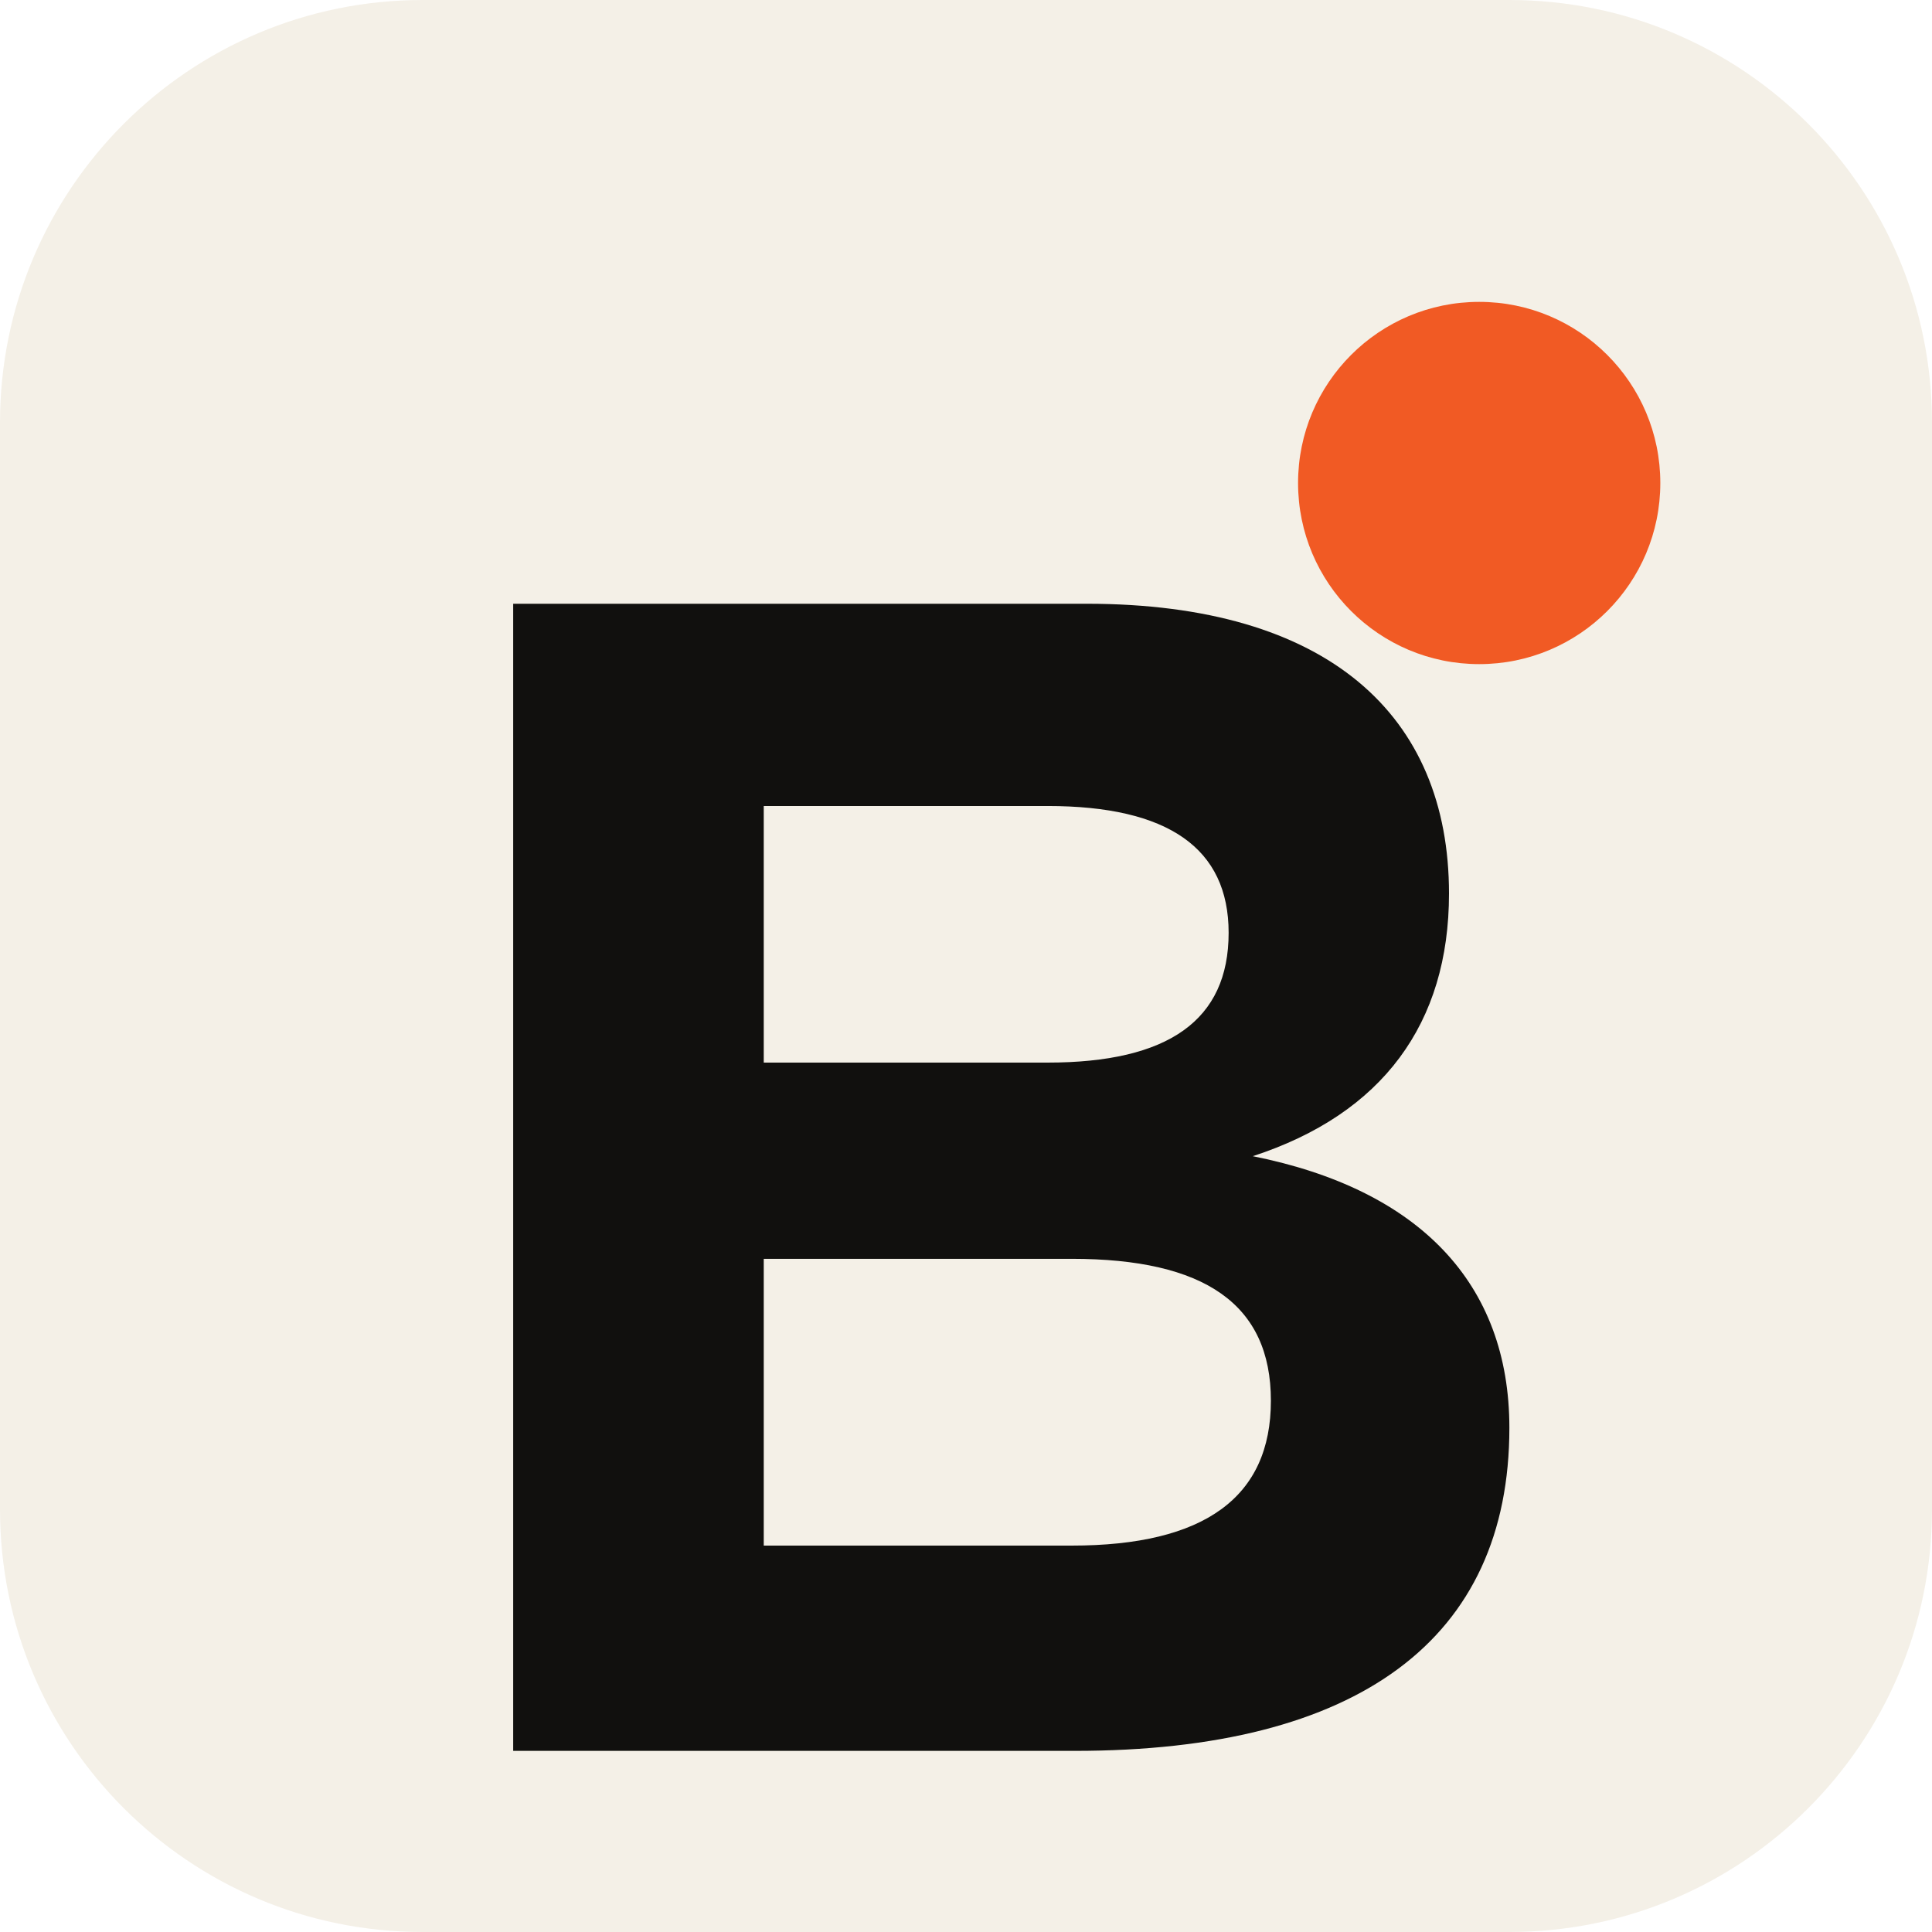
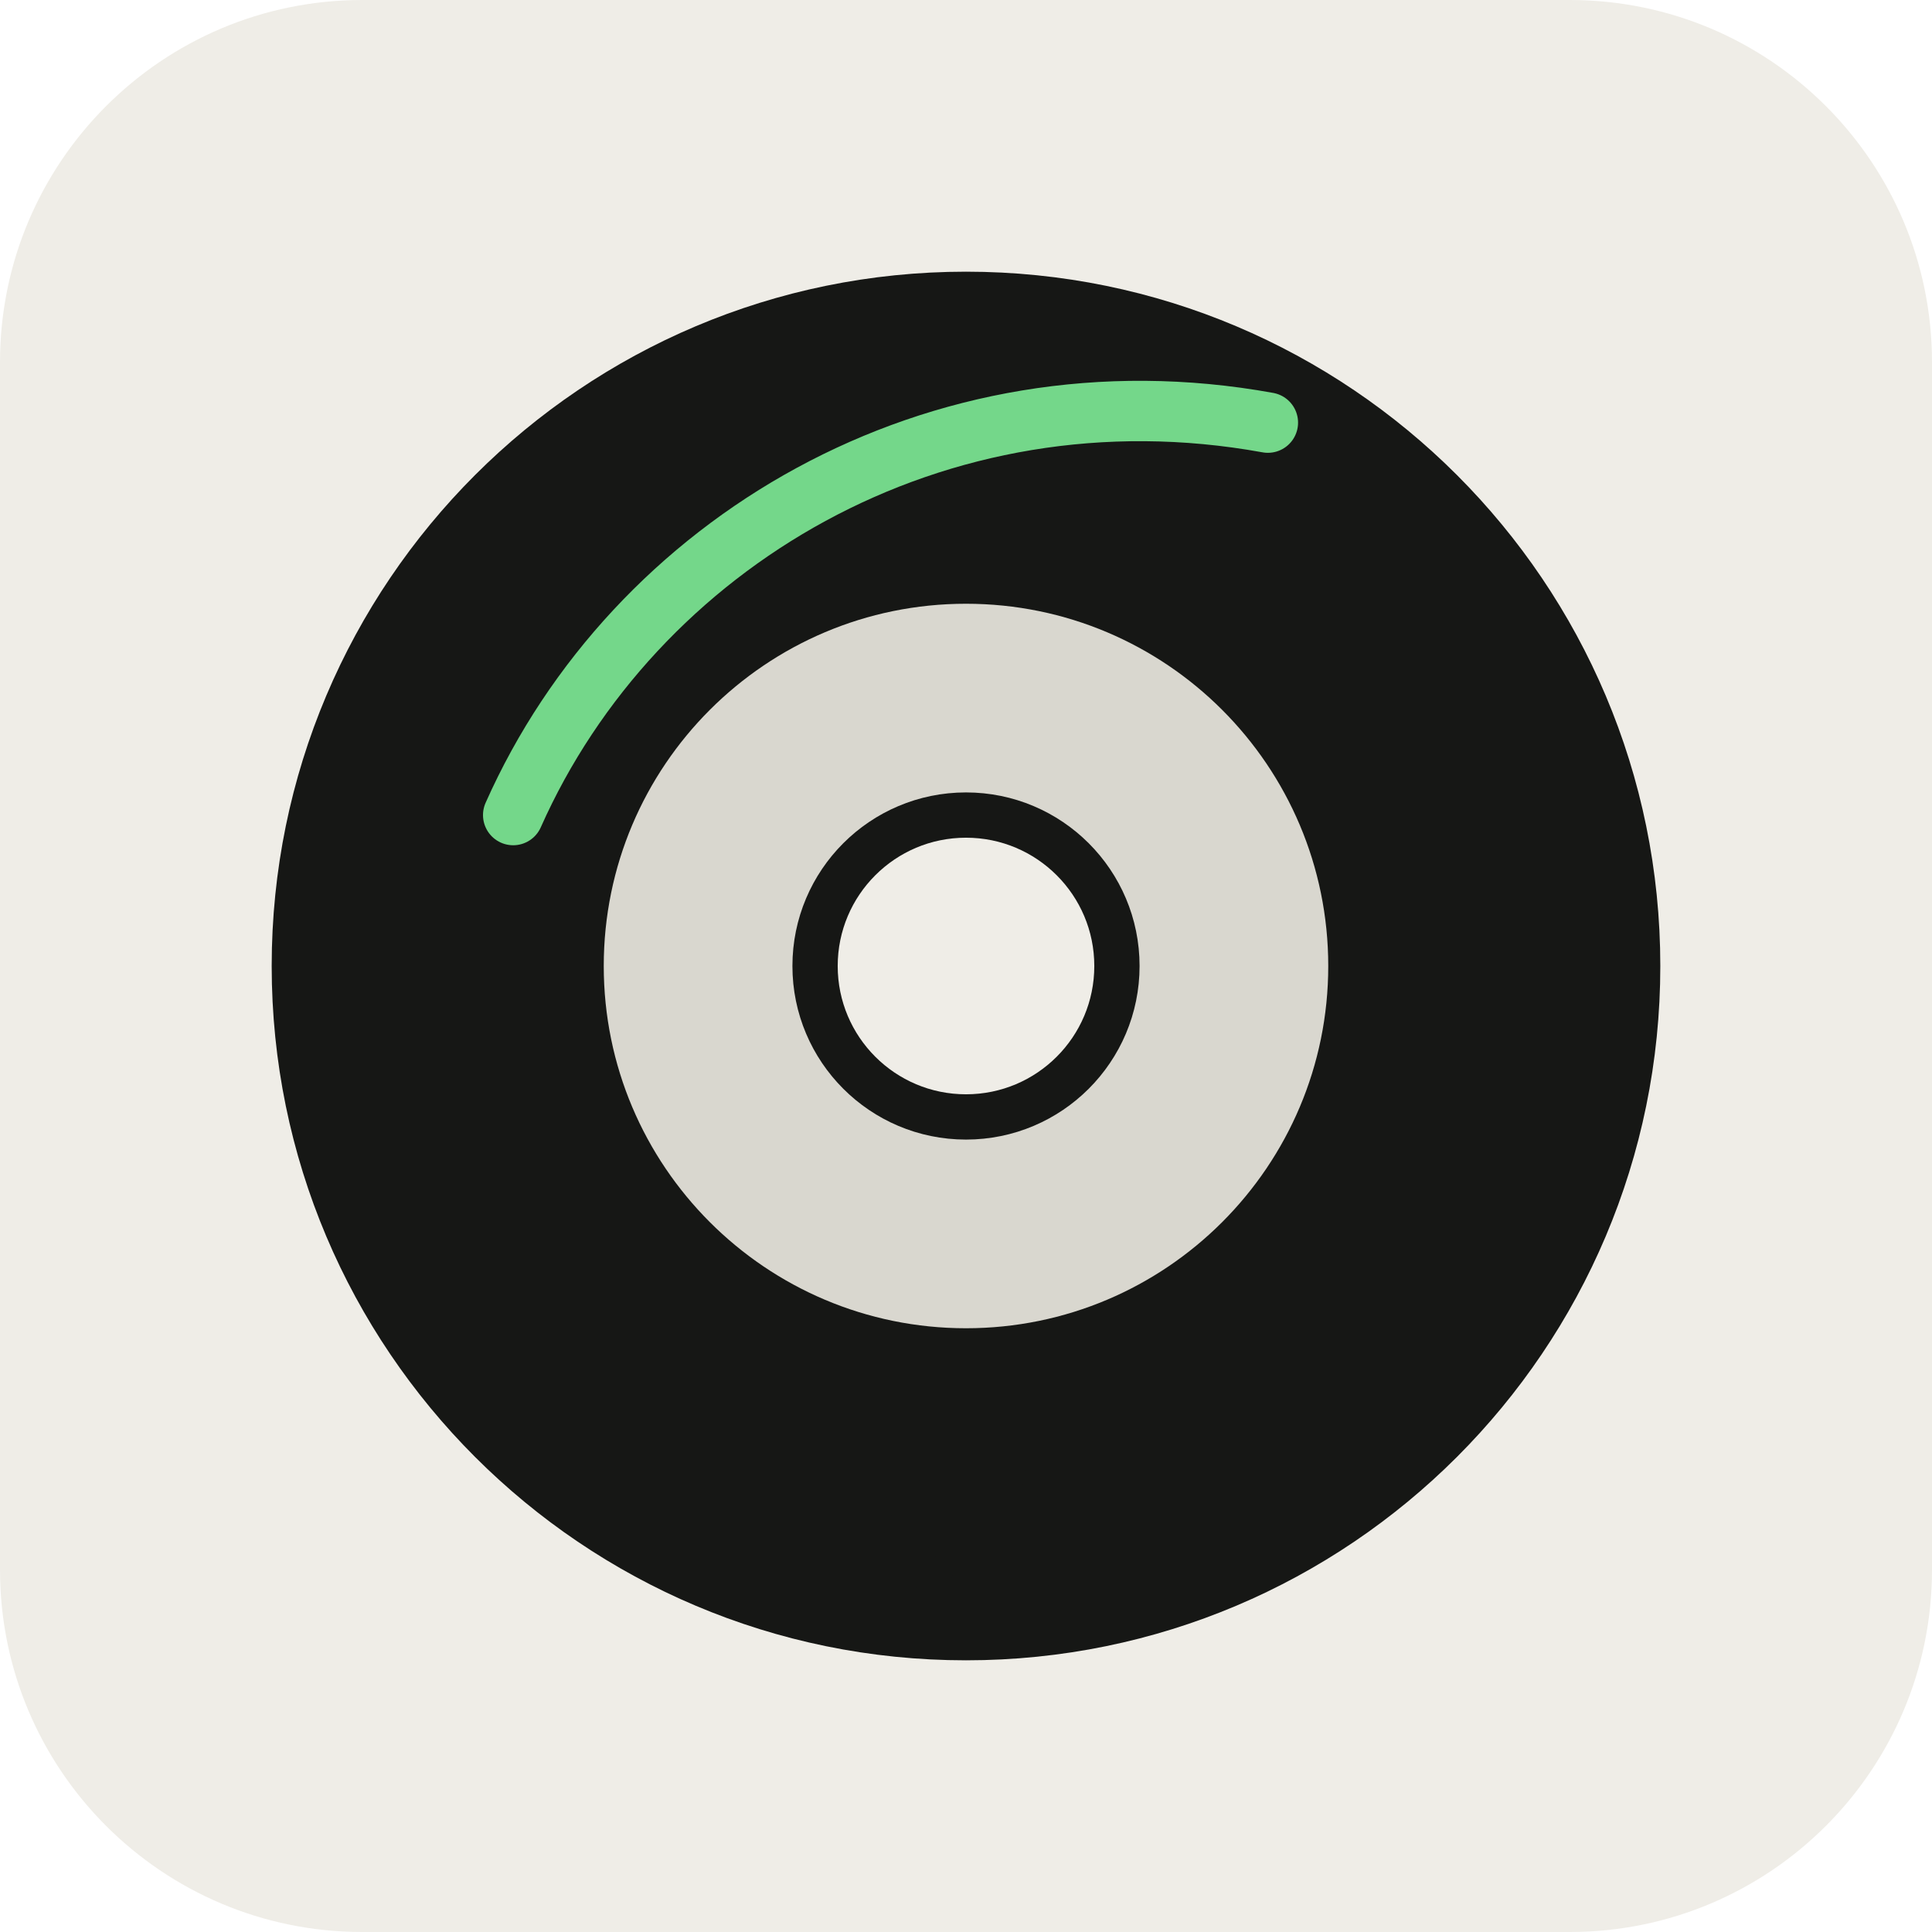
<svg xmlns="http://www.w3.org/2000/svg" viewBox="0 0 64 64">
-   <rect width="64" height="64" rx="14" fill="#f4f0e7" />
-   <path d="M17 20h19c8 0 12 3.7 12 9.6 0 4.3-2.2 7.3-6.5 8.7 5.5 1.1 8.5 4.2 8.5 9 0 7-5 10.7-14.4 10.7H17V20Zm17.7 15.2c4 0 6-1.4 6-4.3 0-2.8-2-4.2-6-4.2h-9.4v8.5h9.4Zm.8 16c4.4 0 6.6-1.6 6.6-4.8 0-3.2-2.2-4.7-6.6-4.7H25.3v9.5h10.2Z" fill="#11100e" />
-   <circle cx="49" cy="16" r="6" fill="#f15a24" />
+   <rect width="64" height="64" rx="12" fill="#efede7" />
+   <circle cx="32" cy="32" r="23" fill="#161715" />
+   <circle cx="32" cy="32" r="12" fill="#d9d7cf" />
+   <circle cx="32" cy="32" r="5" fill="#efede7" stroke="#161715" stroke-width="1.5" />
+   <path d="M17 27c4-9 14-15 25-13" fill="none" stroke="#74d78a" stroke-width="2" stroke-linecap="round" />
+   <text x="32" y="53" text-anchor="middle" font-family="monospace" font-size="6" fill="#161715">SD</text>
</svg>
